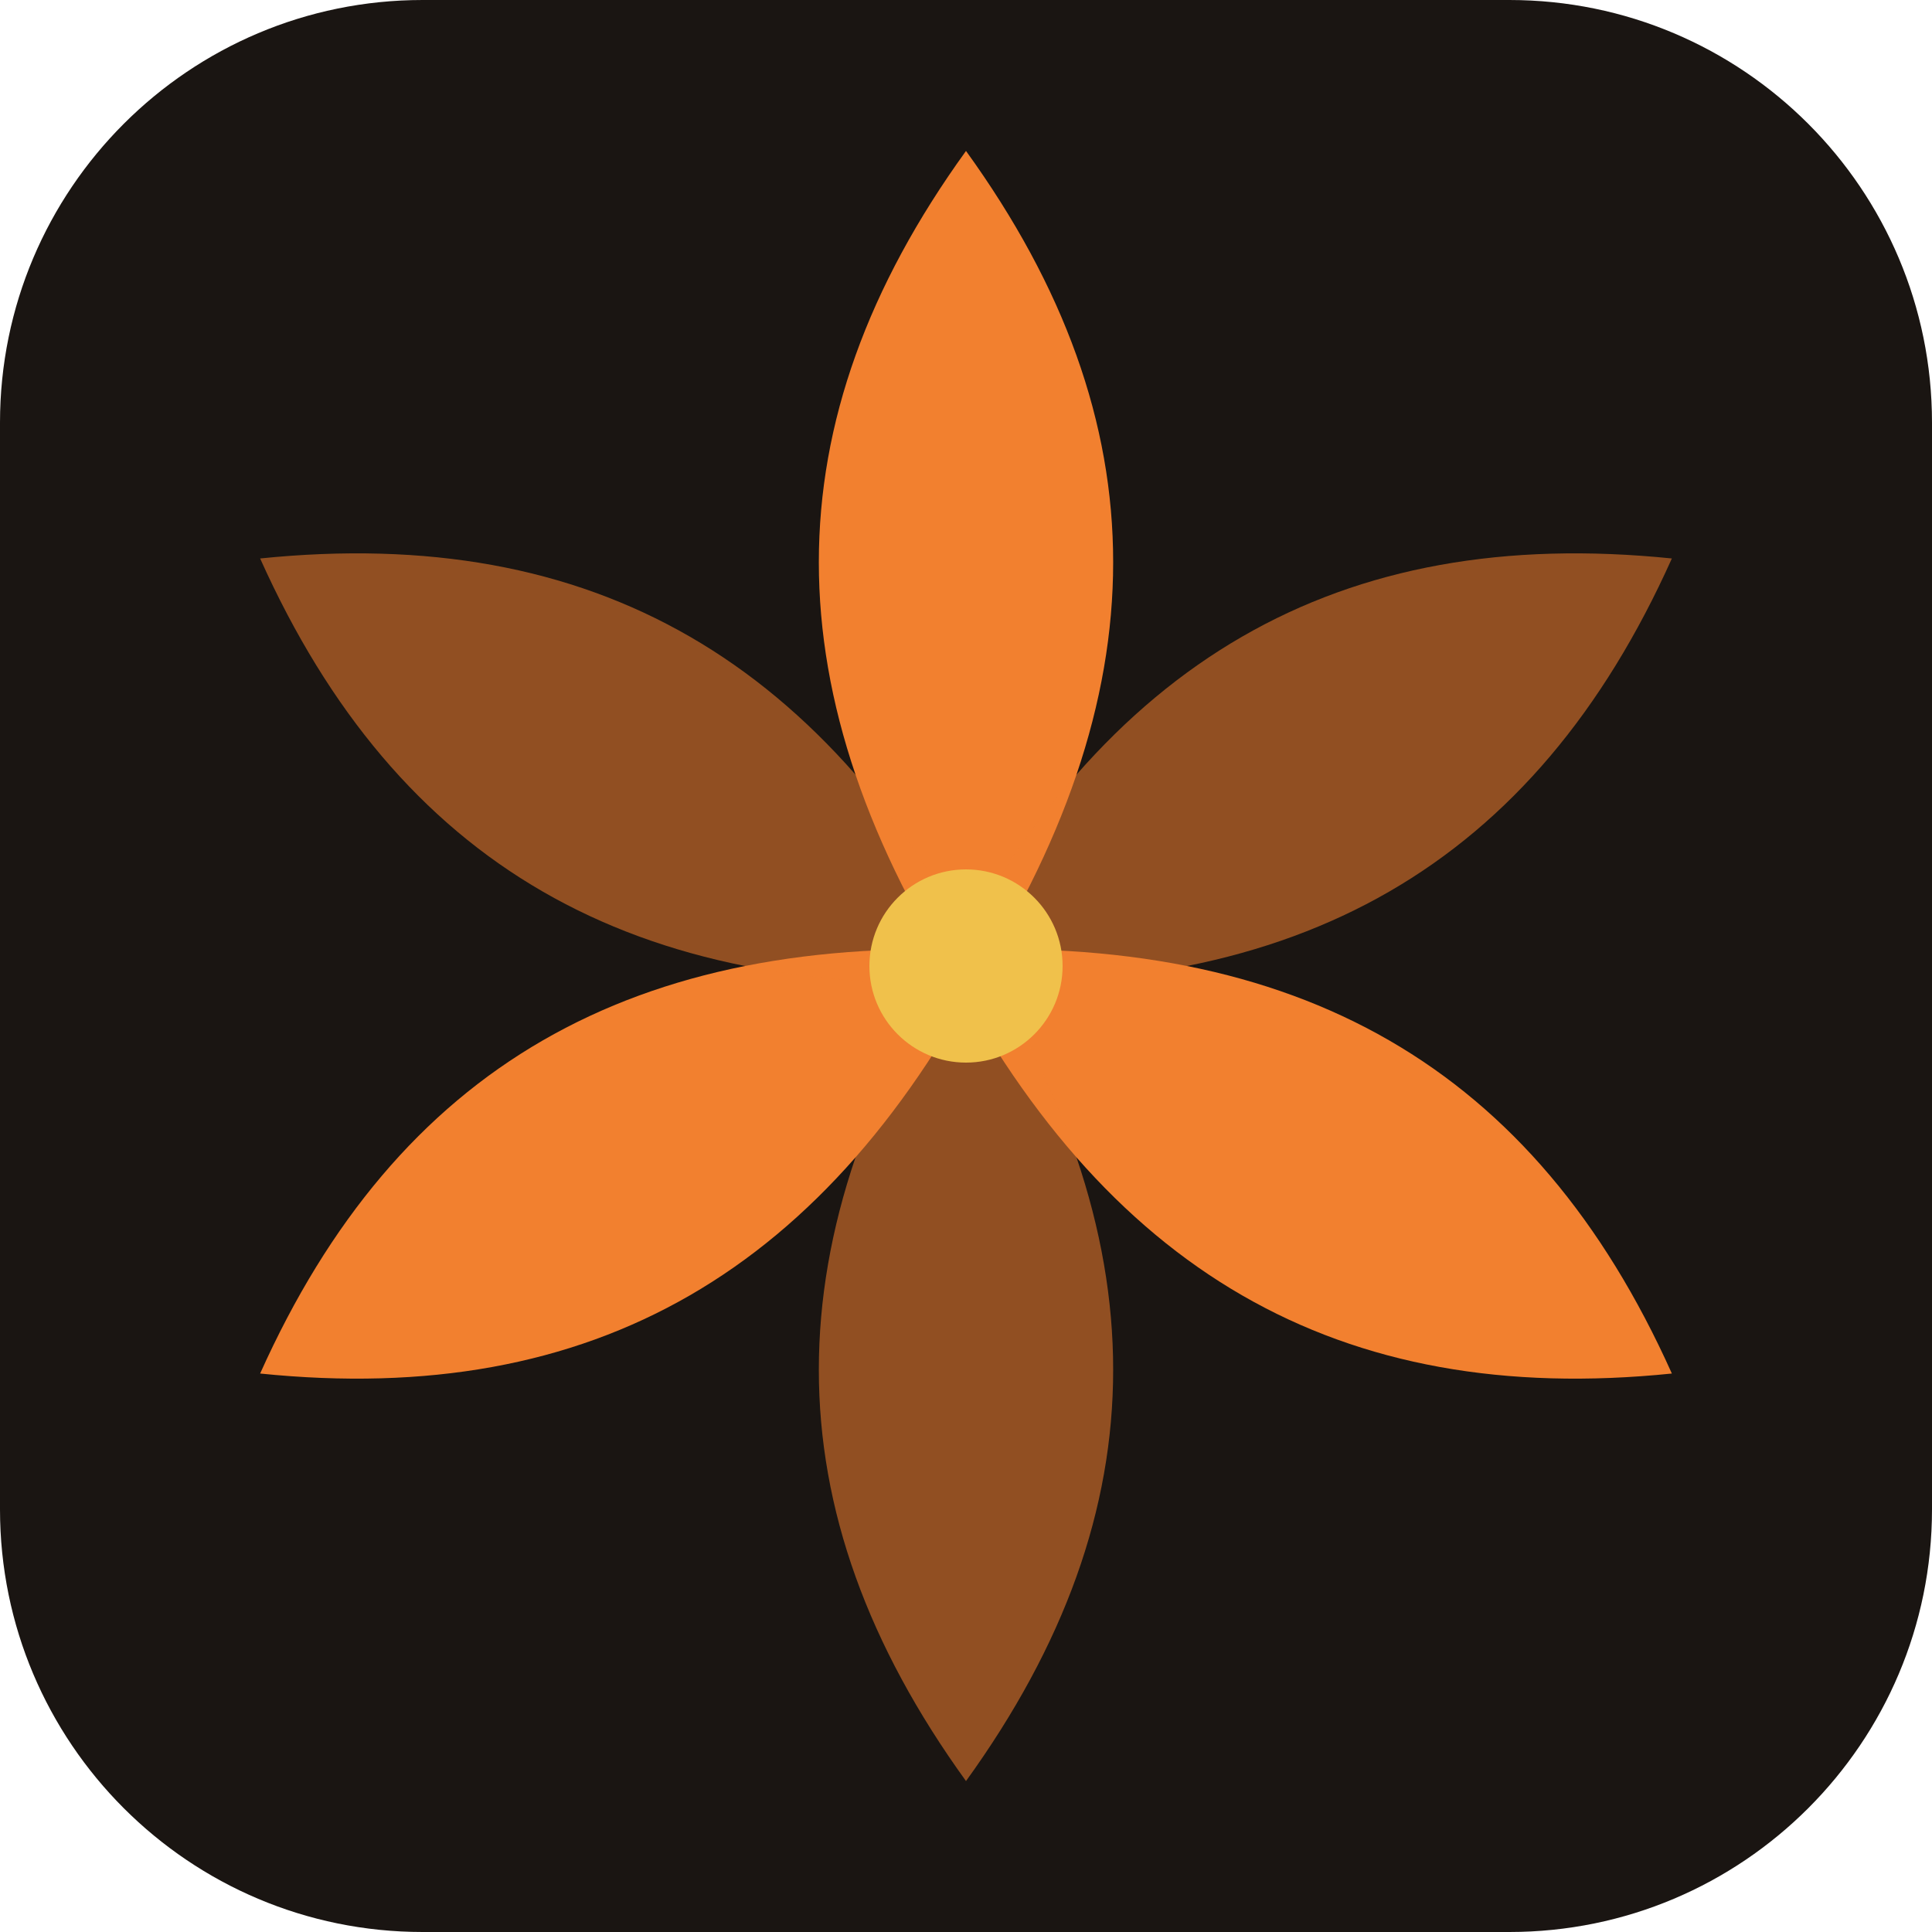
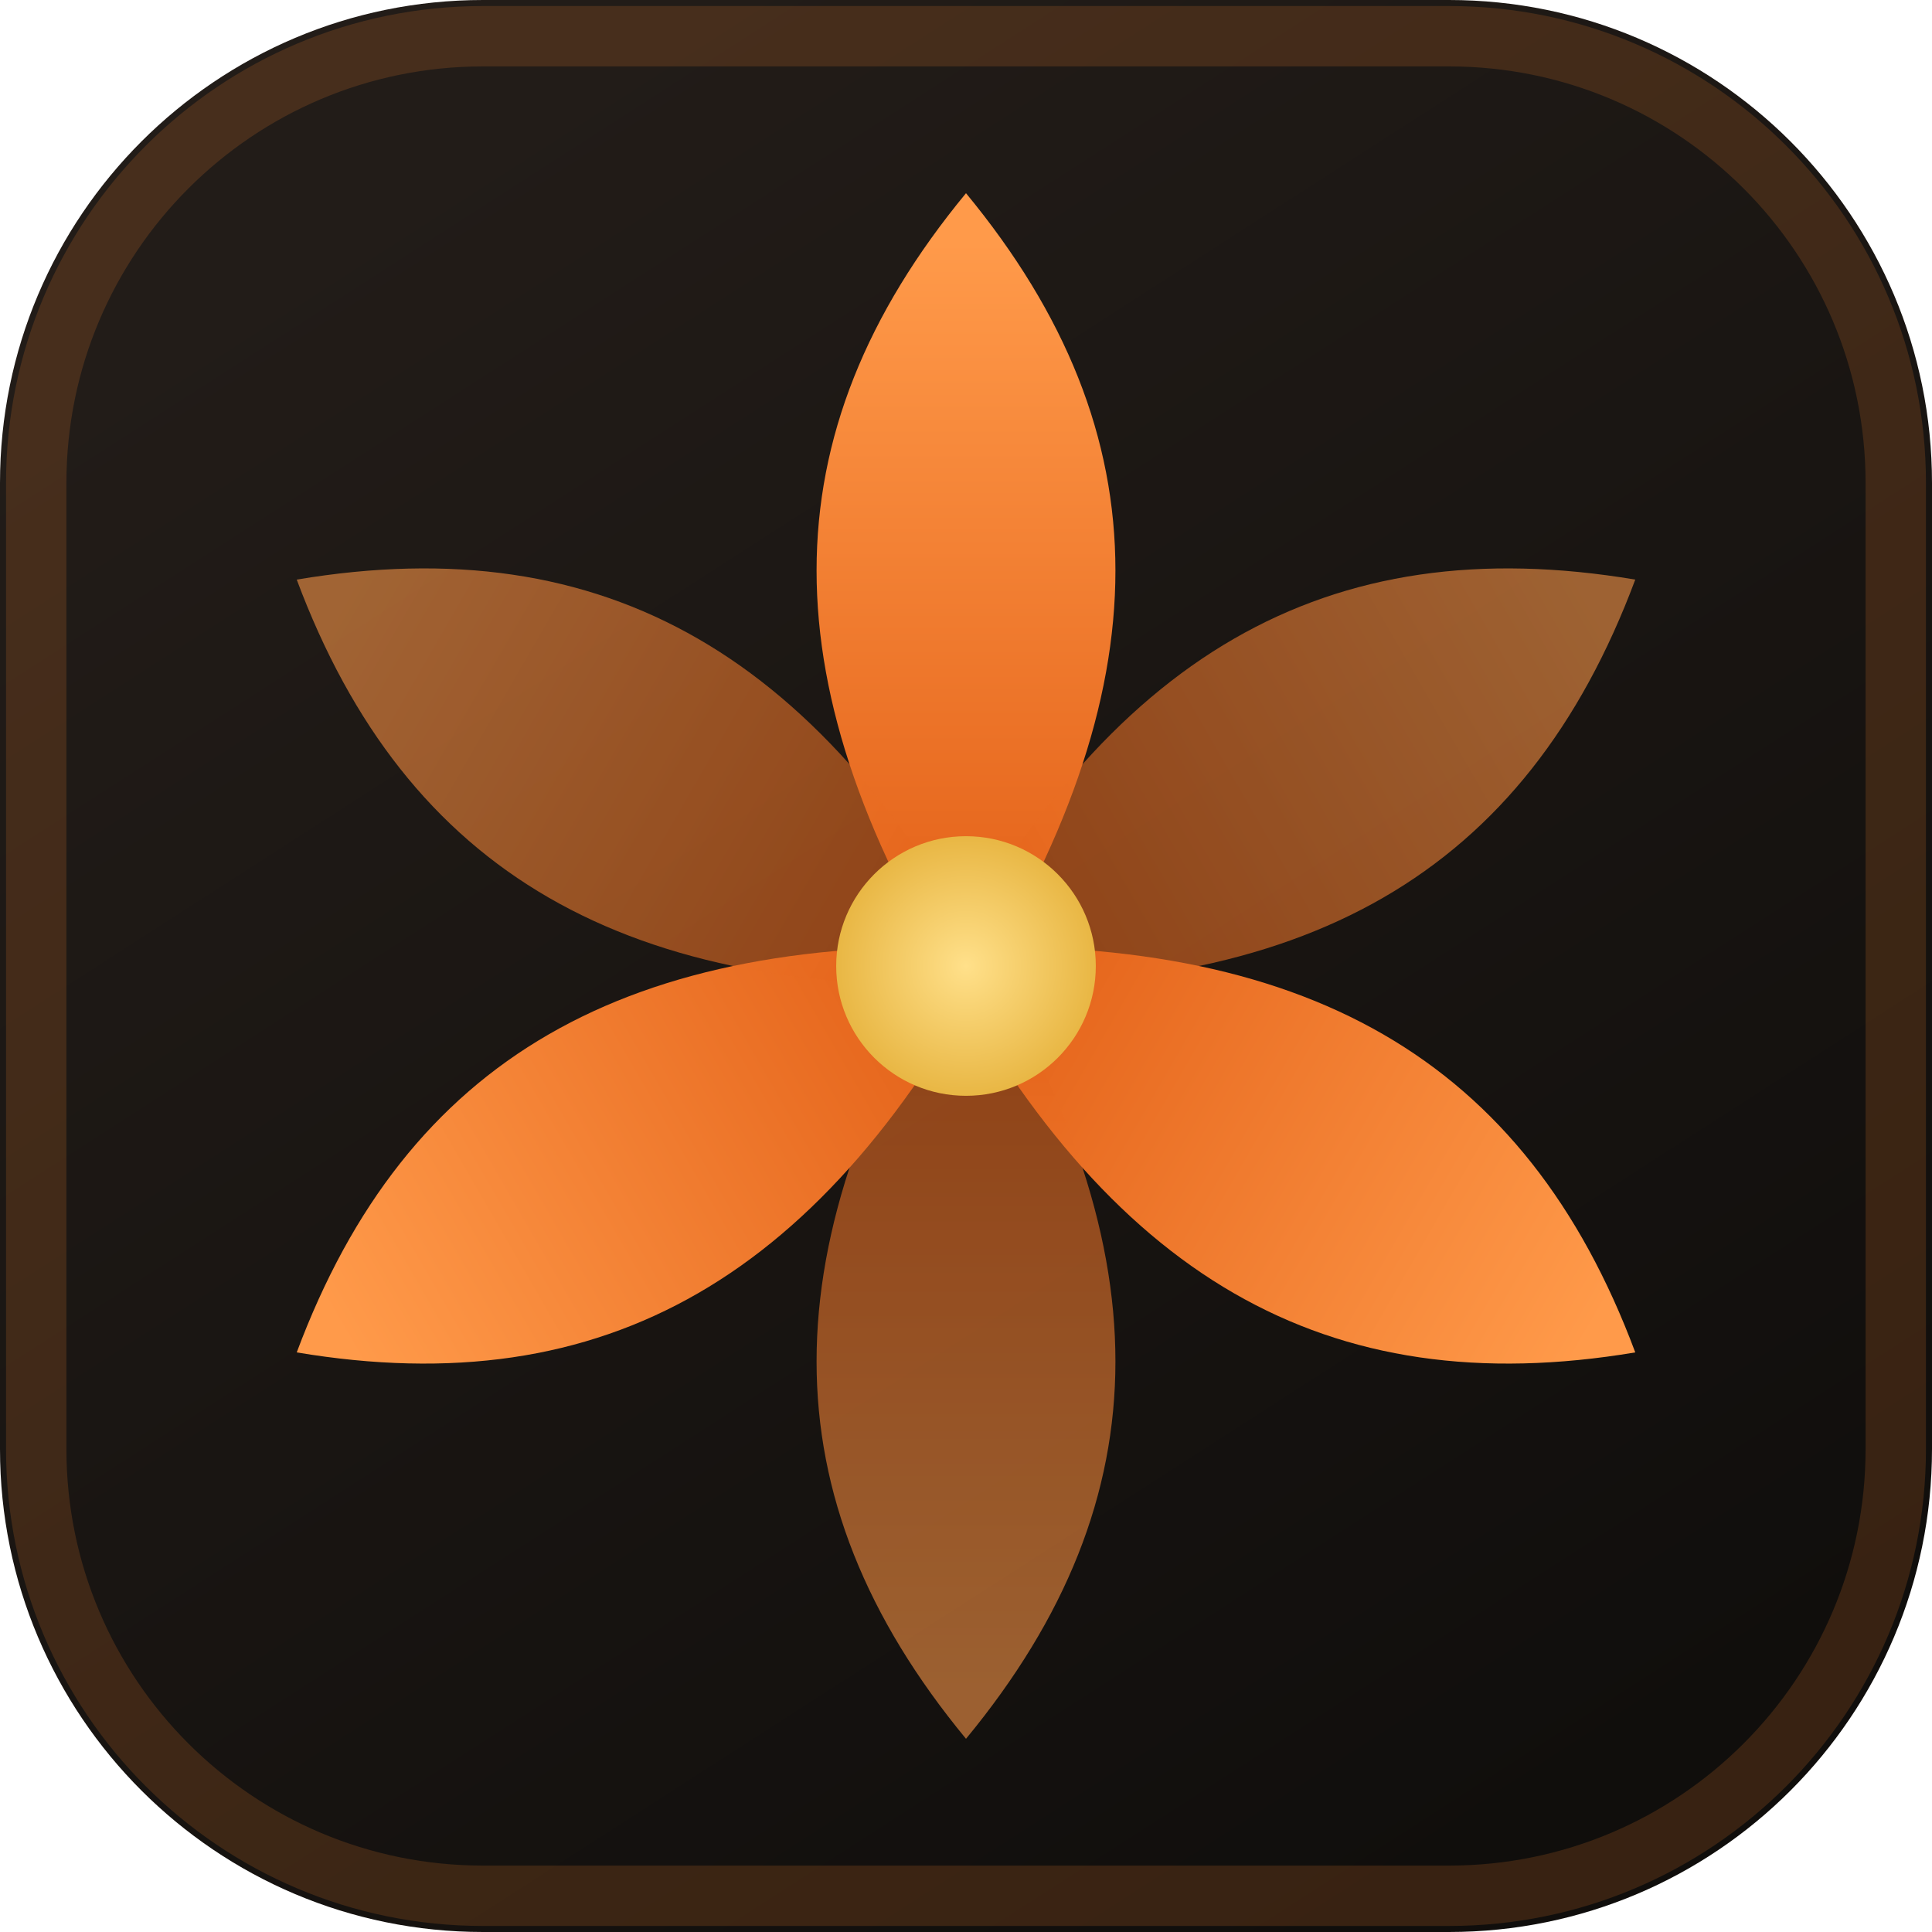
- <svg xmlns="http://www.w3.org/2000/svg" viewBox="0 0 64 64" width="64" height="64">
-   <rect width="64" height="64" rx="14" fill="#1a1512" />
-   <g fill="#f2802f">
-     <path d="M32 33 C25.5 23 25.5 14 32 5 C38.5 14 38.5 23 32 33 Z" />
-     <path d="M32 33 C25.5 23 25.5 14 32 5 C38.5 14 38.5 23 32 33 Z" transform="rotate(60 32 32)" opacity=".55" />
-     <path d="M32 33 C25.5 23 25.5 14 32 5 C38.5 14 38.5 23 32 33 Z" transform="rotate(120 32 32)" />
-     <path d="M32 33 C25.5 23 25.5 14 32 5 C38.5 14 38.5 23 32 33 Z" transform="rotate(180 32 32)" opacity=".55" />
-     <path d="M32 33 C25.5 23 25.5 14 32 5 C38.5 14 38.5 23 32 33 Z" transform="rotate(240 32 32)" />
-     <path d="M32 33 C25.5 23 25.5 14 32 5 C38.5 14 38.5 23 32 33 Z" transform="rotate(300 32 32)" opacity=".55" />
+ <svg xmlns="http://www.w3.org/2000/svg" viewBox="0 0 32 32" width="32" height="32" role="img" aria-label="KAMALO">
+   <defs>
+     <linearGradient id="canvas" x1="8" y1="2" x2="26" y2="30" gradientUnits="userSpaceOnUse">
+       <stop stop-color="#221c18" />
+       <stop offset="1" stop-color="#100e0c" />
+     </linearGradient>
+     <linearGradient id="petal" x1="16" y1="4" x2="16" y2="17" gradientUnits="userSpaceOnUse">
+       <stop stop-color="#FF9A4A" />
+       <stop offset="1" stop-color="#E05A12" />
+     </linearGradient>
+     <radialGradient id="core" cx="16" cy="16" r="2.4" gradientUnits="userSpaceOnUse">
+       <stop stop-color="#FFE08A" />
+       <stop offset="1" stop-color="#E6B23C" />
+     </radialGradient>
+   </defs>
+   <rect width="32" height="32" rx="8" fill="url(#canvas)" />
+   <rect x=".6" y=".6" width="30.8" height="30.8" rx="7.4" fill="none" stroke="#F2802F" stroke-opacity=".18" />
+   <g fill="url(#petal)">
+     <path d="M16 16.6C12.7 11.4 12.7 7.2 16 3.2C19.3 7.2 19.3 11.4 16 16.6Z" />
+     <path d="M16 16.6C12.7 11.4 12.7 7.2 16 3.2C19.3 7.2 19.3 11.4 16 16.6Z" transform="rotate(60 16 16)" opacity=".58" />
+     <path d="M16 16.6C12.7 11.4 12.7 7.2 16 3.2C19.3 7.2 19.3 11.4 16 16.6Z" transform="rotate(120 16 16)" />
+     <path d="M16 16.6C12.7 11.4 12.7 7.2 16 3.2C19.3 7.2 19.3 11.4 16 16.6Z" transform="rotate(180 16 16)" opacity=".58" />
+     <path d="M16 16.6C12.7 11.4 12.7 7.2 16 3.2C19.3 7.2 19.3 11.4 16 16.6Z" transform="rotate(240 16 16)" />
+     <path d="M16 16.6C12.7 11.4 12.7 7.2 16 3.2C19.3 7.2 19.3 11.4 16 16.6Z" transform="rotate(300 16 16)" opacity=".58" />
  </g>
-   <circle cx="32" cy="32" r="3.2" fill="#f0c14b" />
+   <circle cx="16" cy="16" r="2.15" fill="url(#core)" />
</svg>
